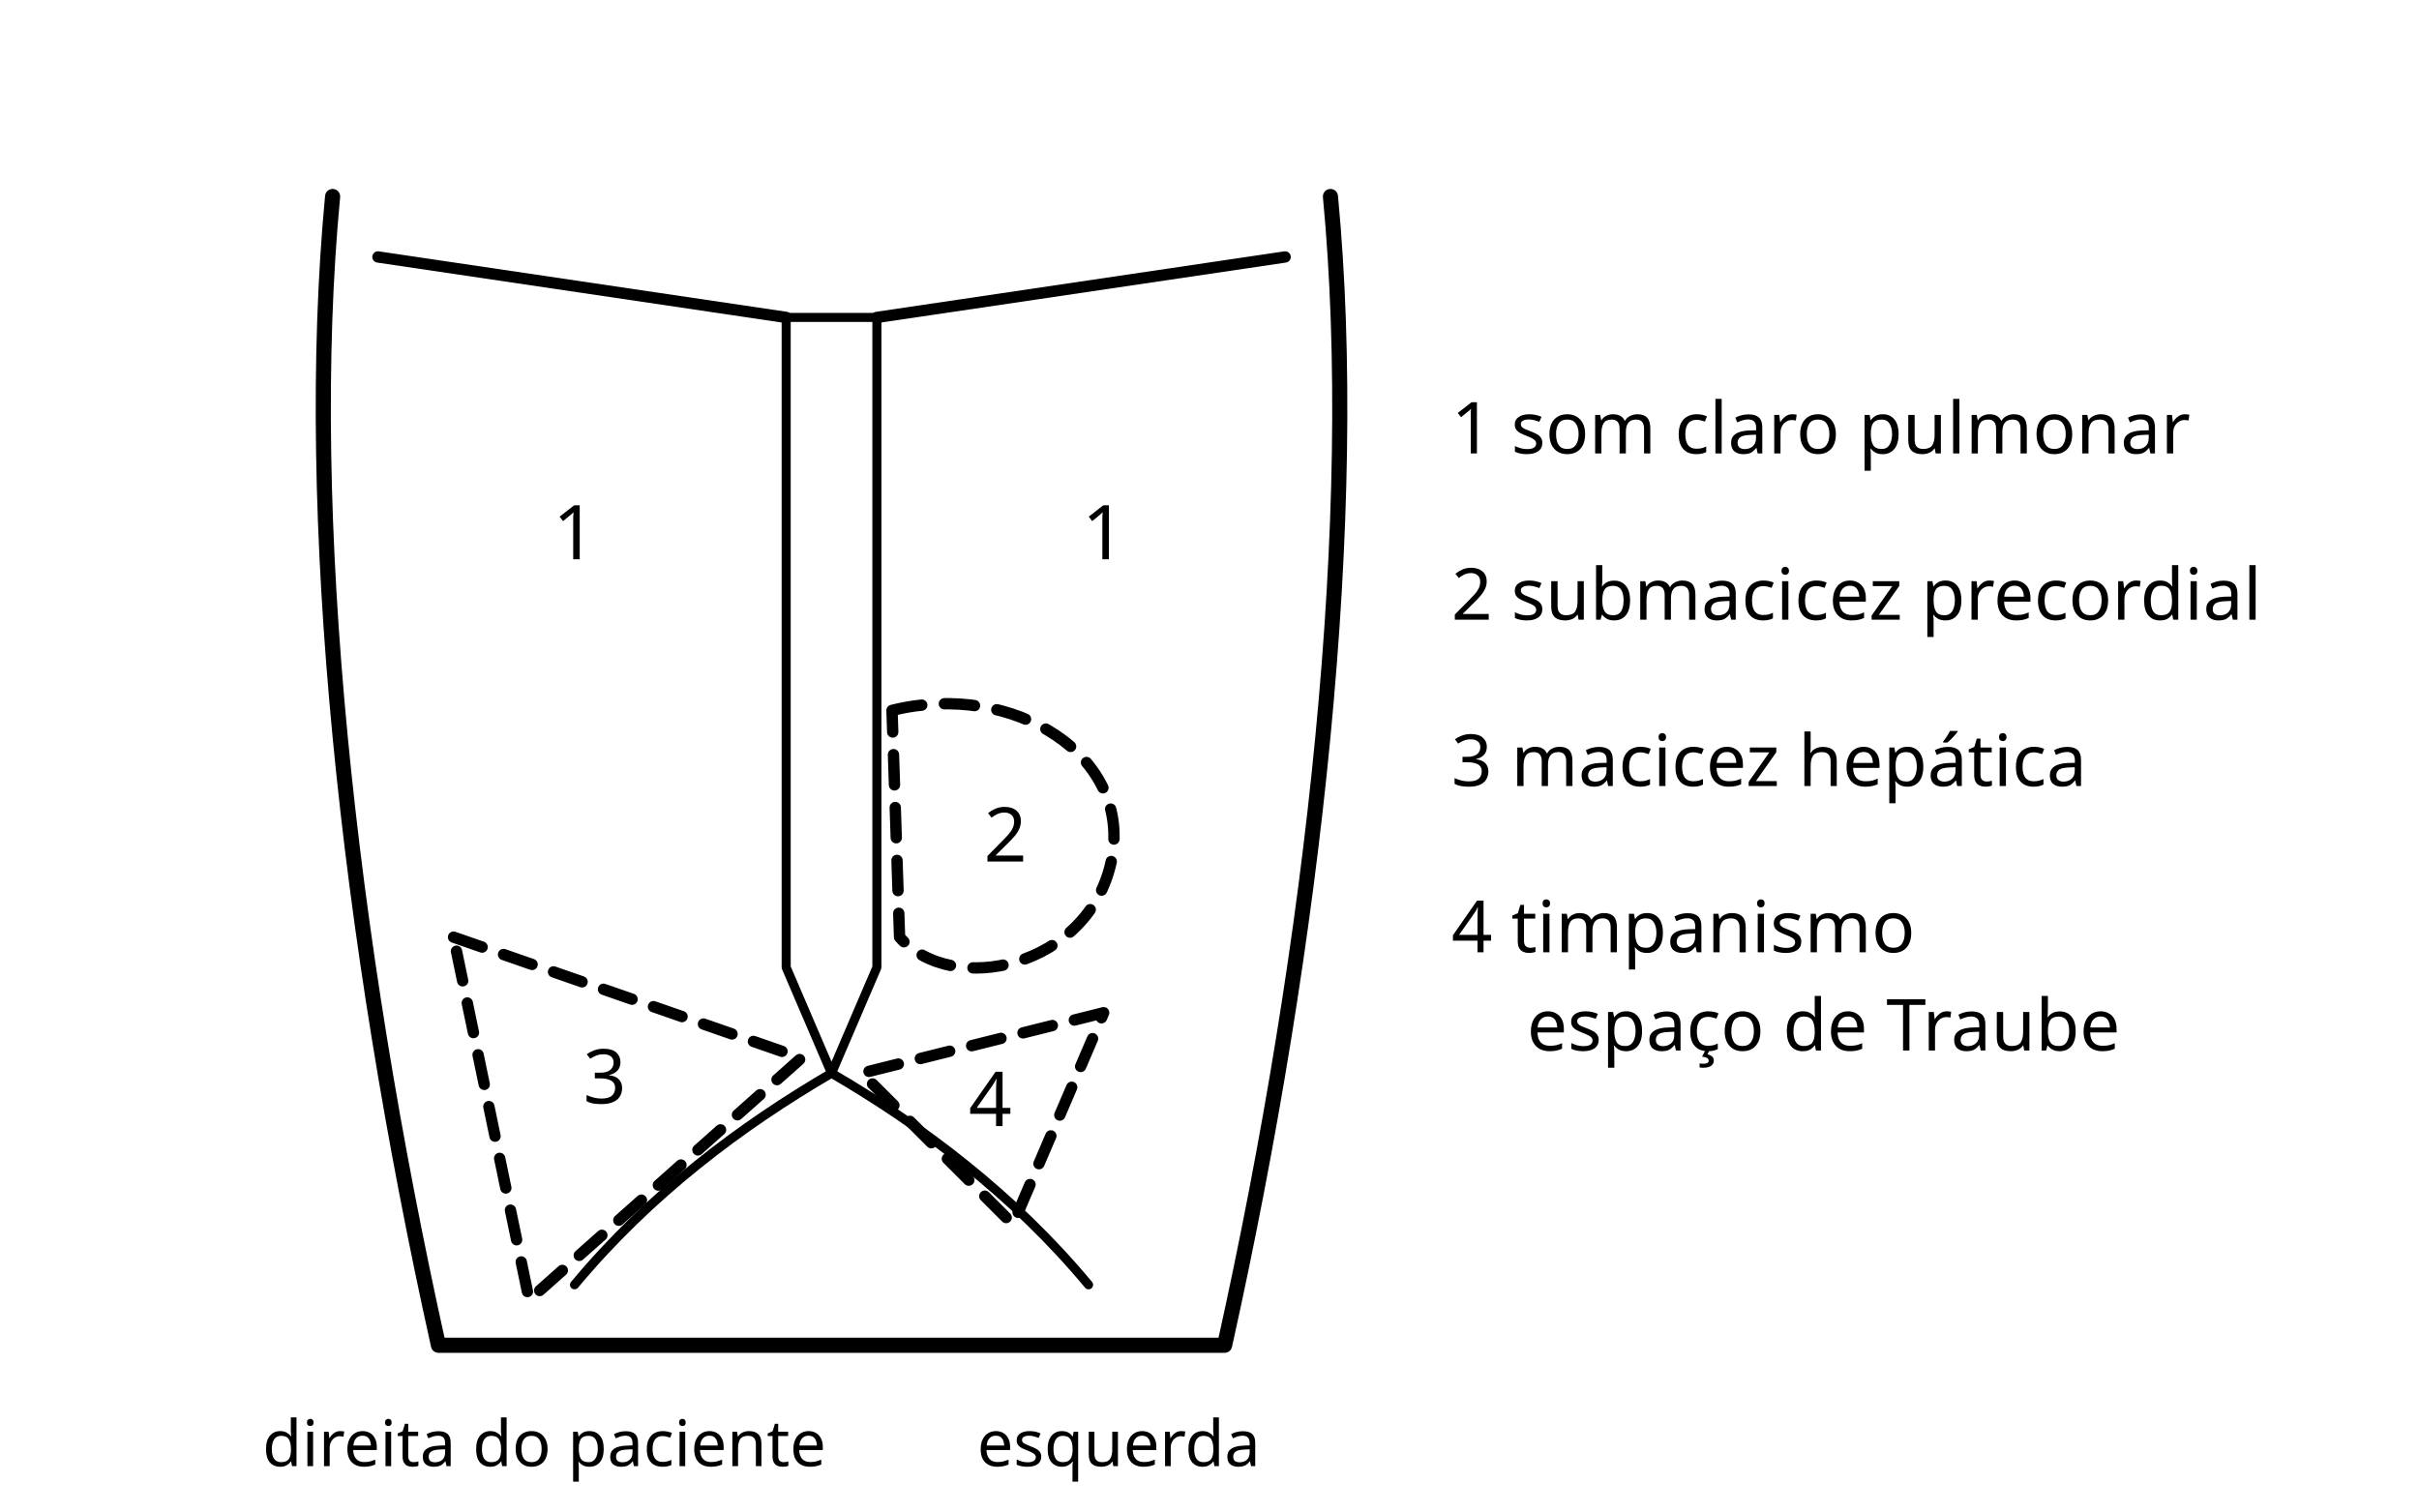
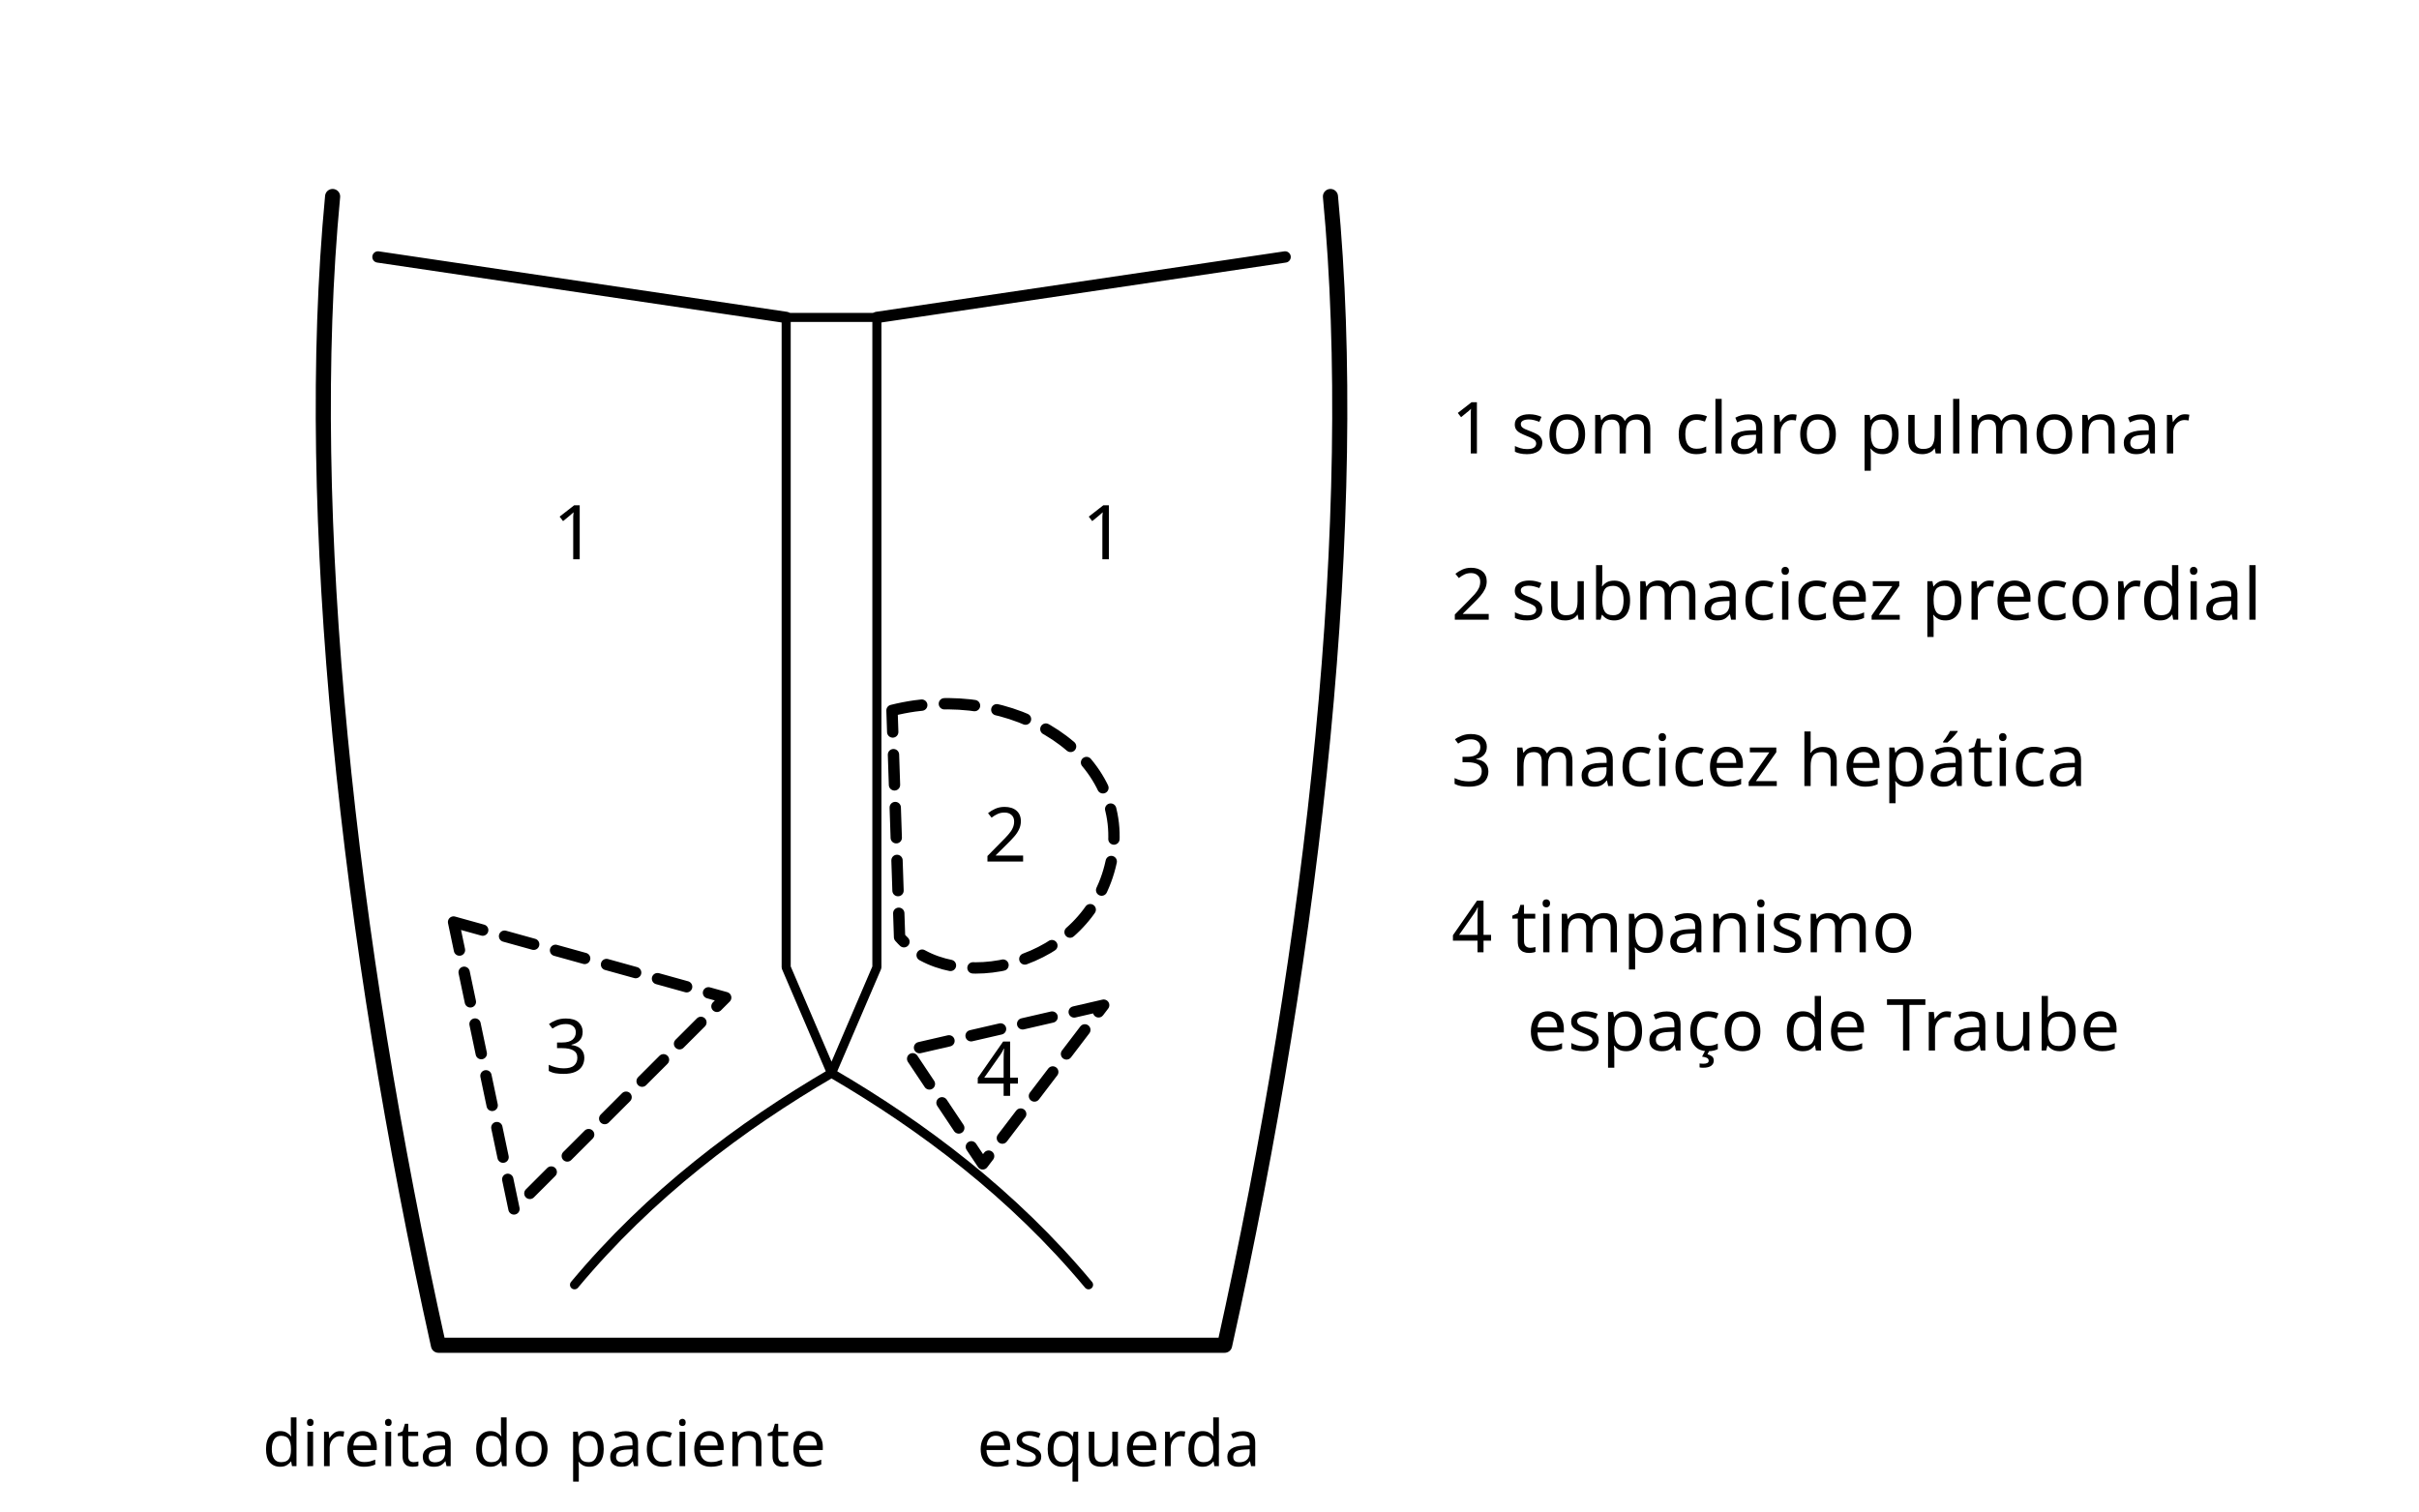
<svg xmlns="http://www.w3.org/2000/svg" viewBox="0 0 320 200" fill="none" stroke="currentColor" stroke-width="2" stroke-linecap="round" stroke-linejoin="round">
  <path d="M 44 26 C 40 68, 46 124, 58 178 L 162 178 C 174 124, 180 68, 176 26" stroke-width="2" />
  <path d="M 50 34 L 104 42" stroke-width="1.5" />
  <path d="M 116 42 L 170 34" stroke-width="1.5" />
  <path d="M 104 42 L 116 42 L 116 128 L 110 142 L 104 128 Z" stroke-width="1.2" />
  <path d="M 110 142 C 98 149, 86 158, 76 170" stroke-width="1.2" />
  <path d="M 110 142 C 122 149, 134 158, 144 170" stroke-width="1.2" />
  <path d="M 118 94 C 134 90, 150 100, 147 114 C 144 128, 126 132, 119 124 Z" stroke-width="1.5" stroke-dasharray="4 3" />
-   <path d="M 60 124 L 106 140 L 70 172 Z" stroke-width="1.5" stroke-dasharray="4 3" />
-   <path d="M 146 134 L 114 142 L 134 162 Z" stroke-width="1.5" stroke-dasharray="4 3" />
+   <path d="M 60 122 L 96 132 L 68 160 Z" stroke-width="1.5" stroke-dasharray="4 3" />
+   <path d="M 146 133 L 120 139 L 130 154 Z" stroke-width="1.5" stroke-dasharray="4 3" />
  <g font-family="sans-serif" font-size="10" fill="currentColor" stroke="none" text-anchor="middle">
    <text x="76" y="74">1</text>
    <text x="146" y="74">1</text>
    <text x="133" y="114">2</text>
-     <text x="80" y="146">3</text>
-     <text x="131" y="149">4</text>
+     <text x="75" y="142">3</text>
+     <text x="132" y="145">4</text>
  </g>
  <g font-family="sans-serif" font-size="9.5" fill="currentColor" stroke="none">
    <text x="192" y="60">1 som claro pulmonar</text>
    <text x="192" y="82">2 submacicez precordial</text>
    <text x="192" y="104">3 macicez hepática</text>
    <text x="192" y="126">4 timpanismo</text>
    <text x="202" y="139">espaço de Traube</text>
  </g>
  <g font-family="sans-serif" font-size="8.5" fill="currentColor" stroke="none" text-anchor="middle">
    <text x="72" y="194">direita do paciente</text>
    <text x="148" y="194">esquerda</text>
  </g>
</svg>
